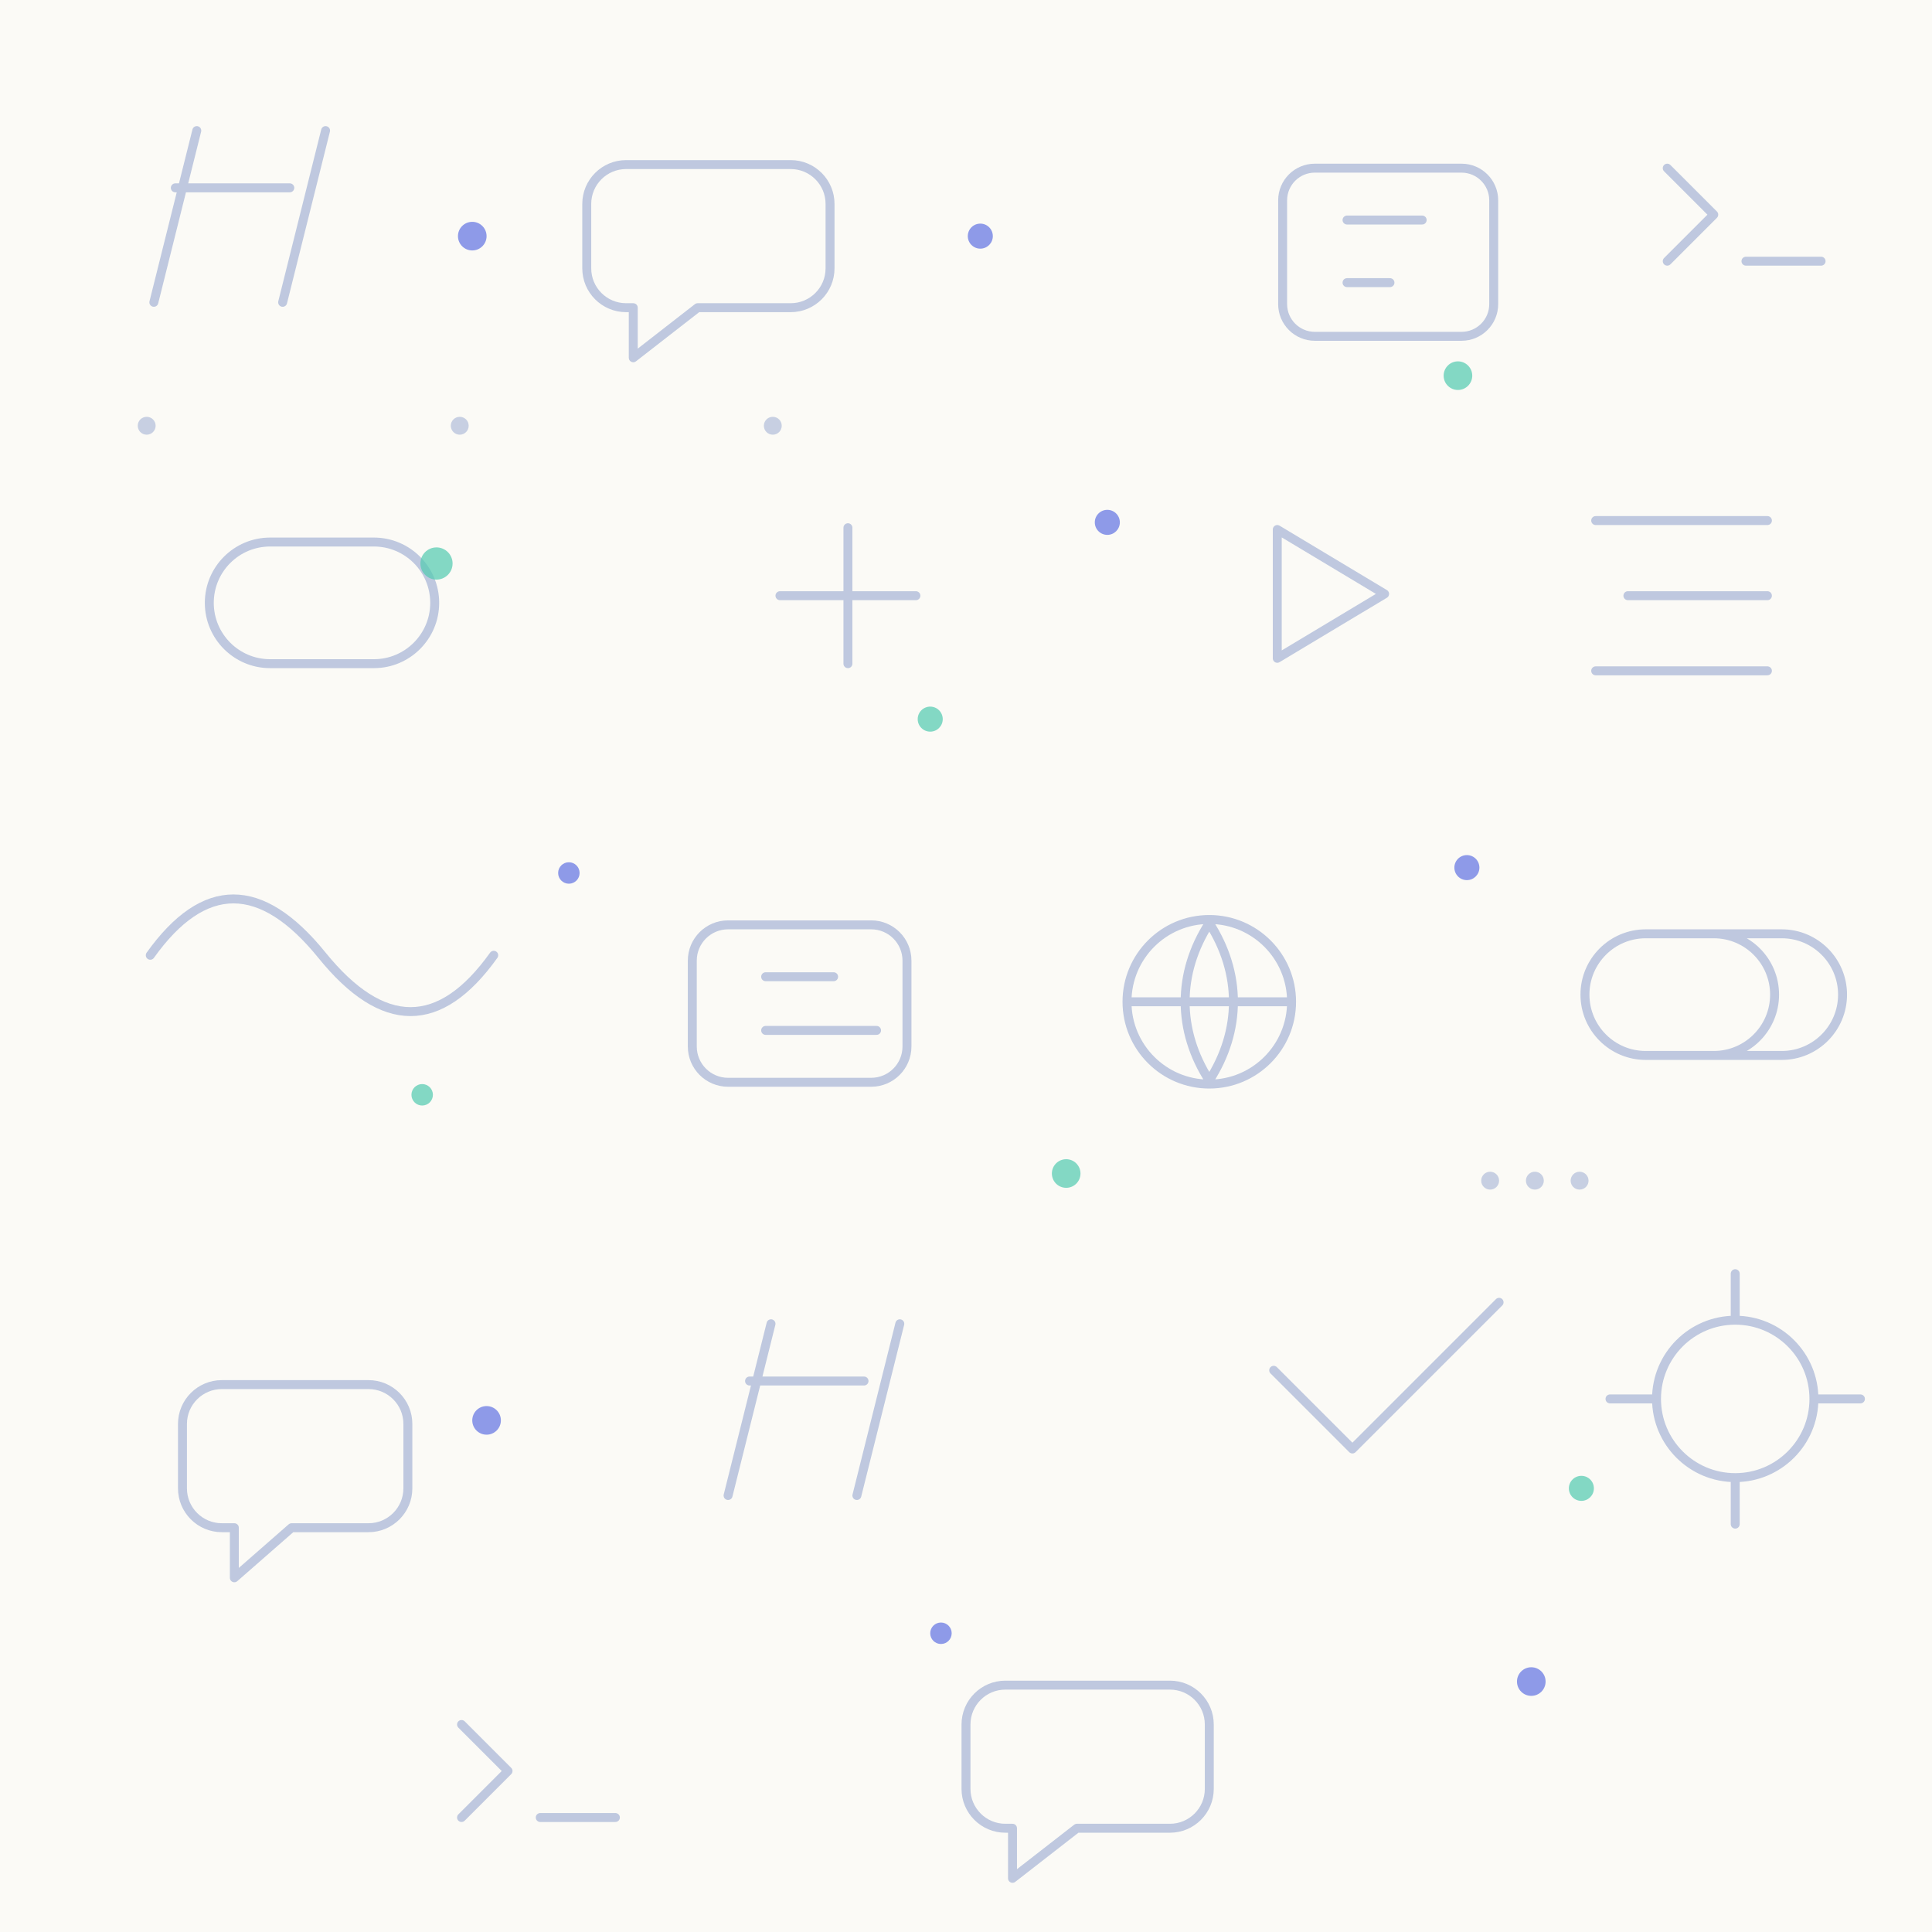
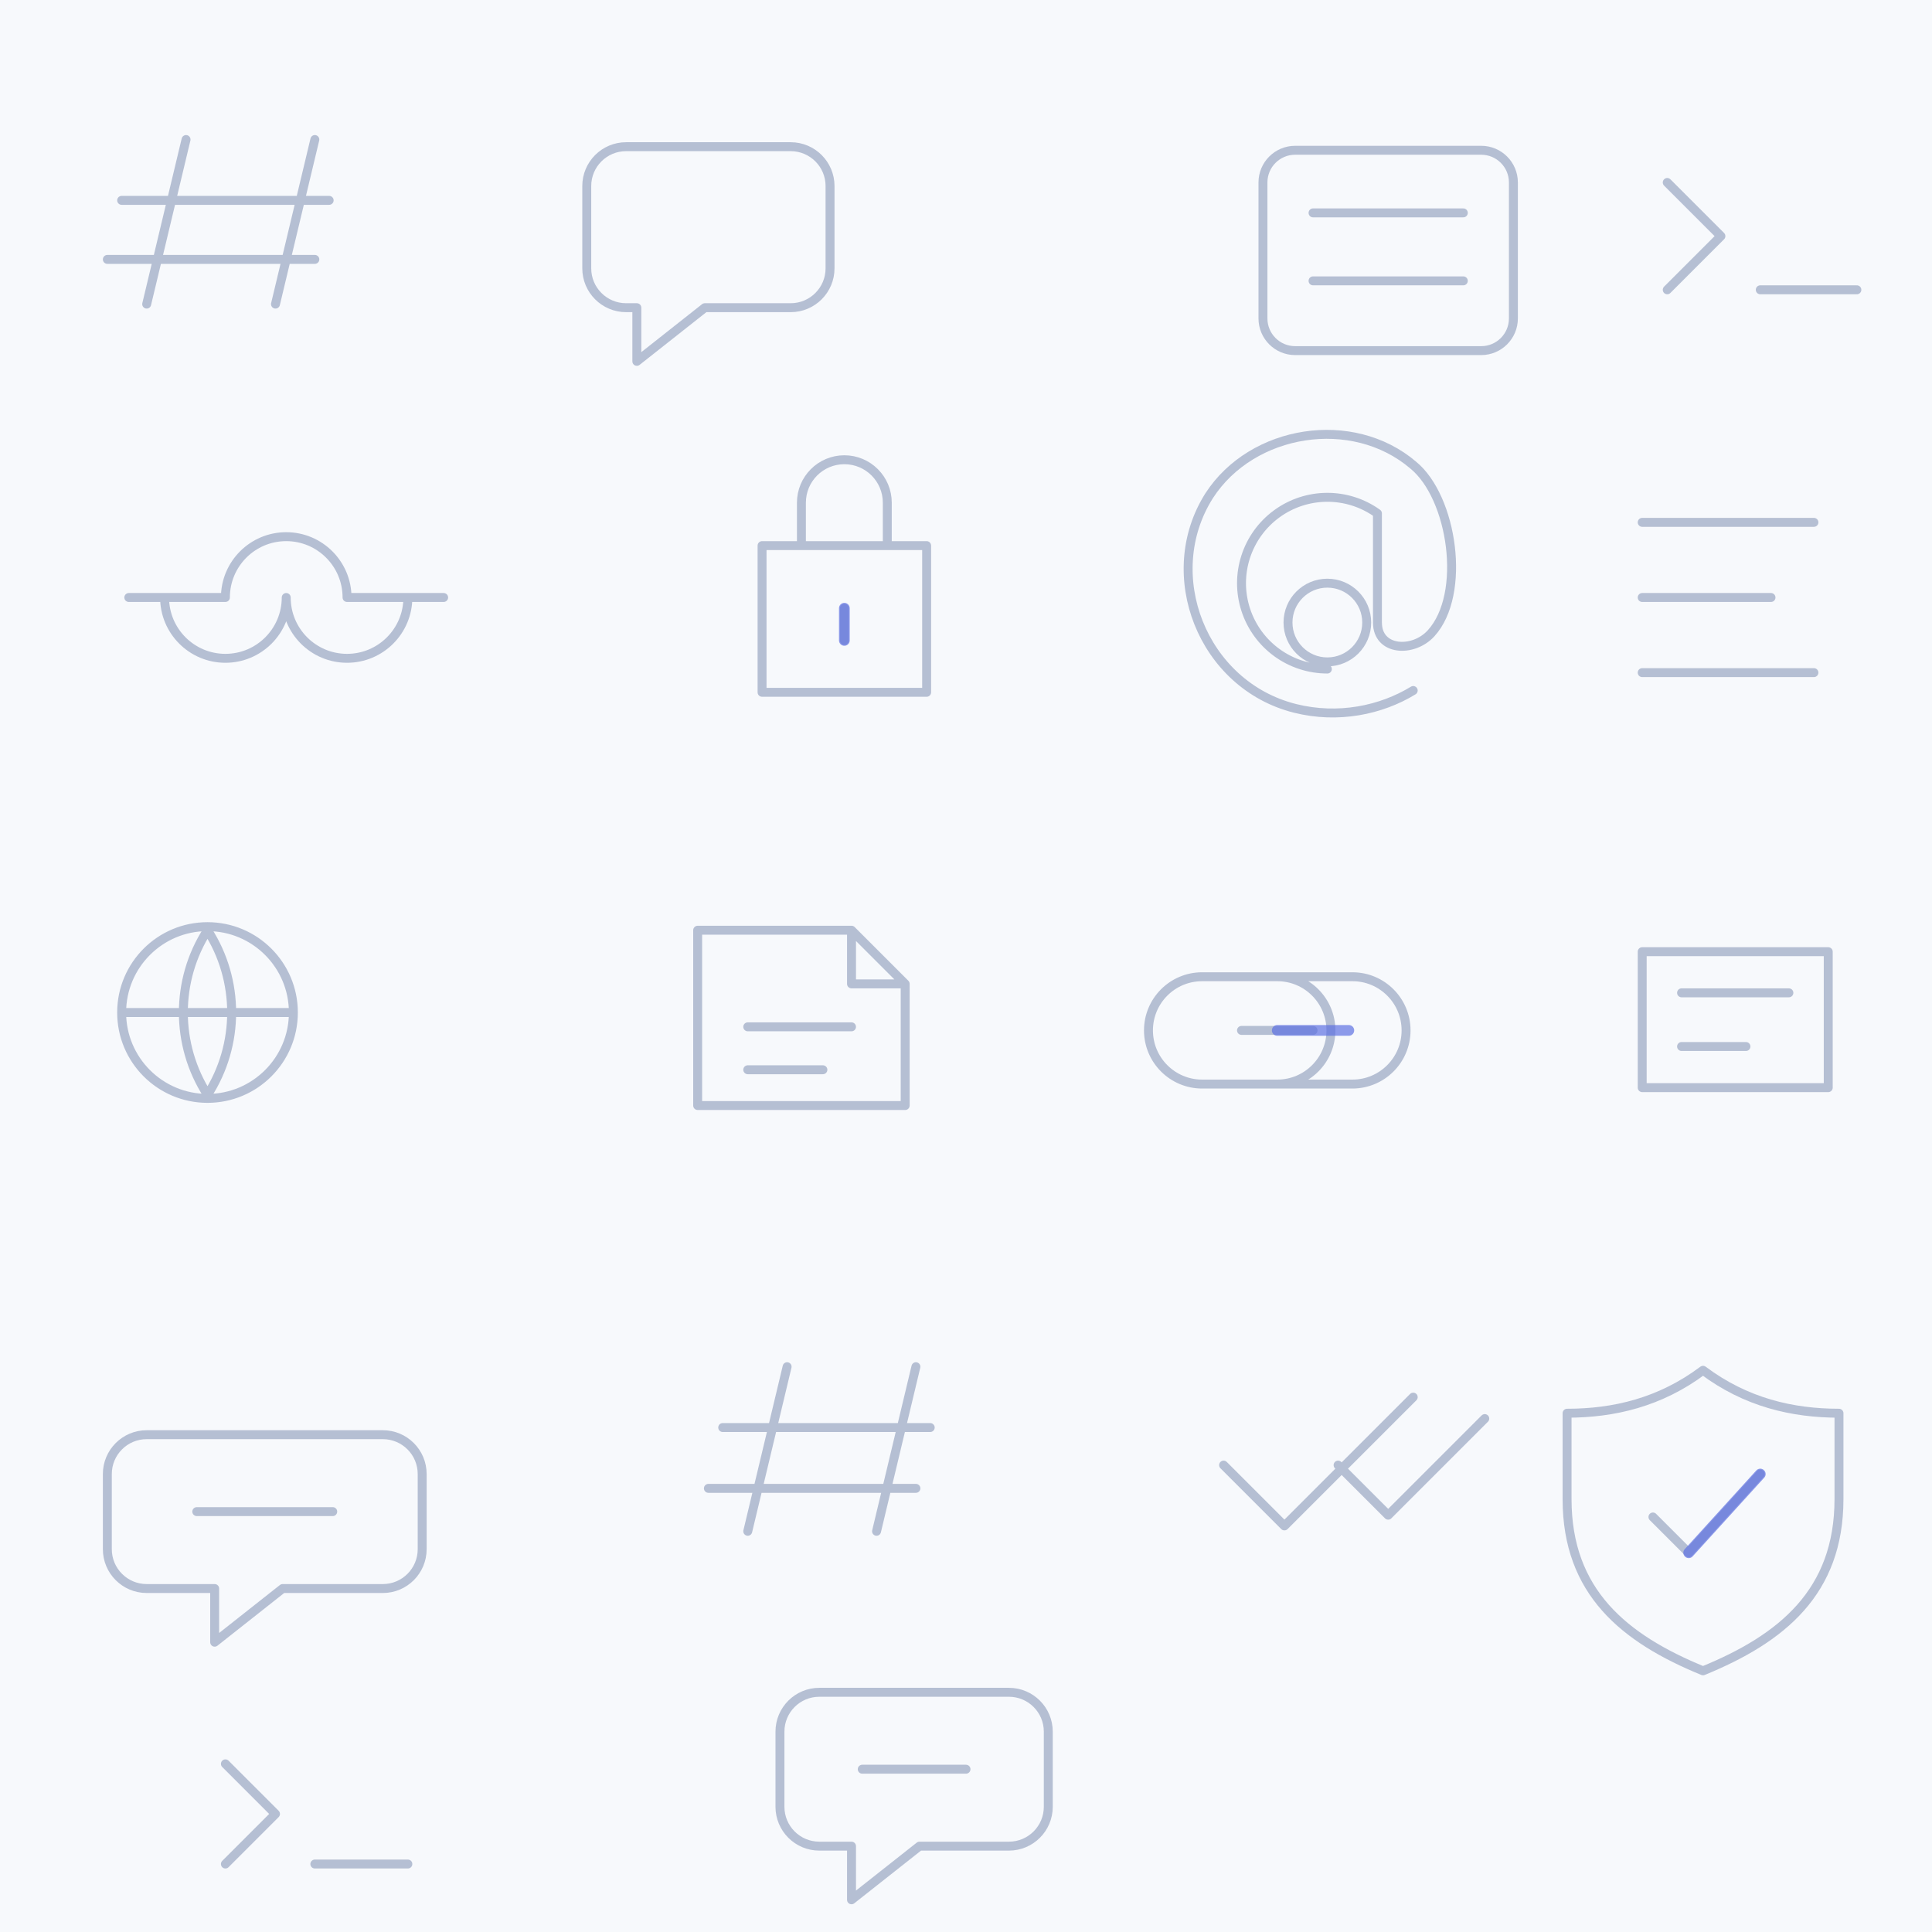
<svg xmlns="http://www.w3.org/2000/svg" viewBox="0 0 1080 1080" role="img" aria-label="IRC classic light chat wallpaper pattern">
-   <rect width="1080" height="1080" fill="#fbfaf6" />
-   <g fill="none" stroke="#9cacd1" stroke-width="5" stroke-linecap="round" stroke-linejoin="round" opacity=".64">
-     <path d="M98 105h64m-52-32-24 96m96-96-24 96" />
-     <path d="M350 92h92a22 22 0 0 1 22 22v36a22 22 0 0 1-22 22h-52l-36 28v-28h-4a22 22 0 0 1-22-22v-36a22 22 0 0 1 22-22z" />
-     <path d="M735 94h82a18 18 0 0 1 18 18v58a18 18 0 0 1-18 18h-82a18 18 0 0 1-18-18v-58a18 18 0 0 1 18-18zm18 29h42m-42 35h24" />
-     <path d="M932 94l26 26-26 26m44 0h42" />
-     <path d="M151 303a34 34 0 1 0 0 68h58a34 34 0 1 0 0-68h-58z" />
-     <path d="M474 295v76m-38-38h76" />
-     <path d="M714 296l60 36-60 36v-72z" />
-     <path d="M892 291h96m-78 42h78m-96 42h96" />
-     <path d="M84 534c30-42 62-42 96 0s66 42 96 0" />
-     <path d="M407 517h80a20 20 0 0 1 20 20v48a20 20 0 0 1-20 20h-80a20 20 0 0 1-20-20v-48a20 20 0 0 1 20-20zm21 29h38m-38 30h62" />
-     <path d="M676 514a46 46 0 1 0 0 92 46 46 0 0 0 0-92zm-44 46h88m-44-44c18 28 18 60 0 88m0-88c-18 28-18 60 0 88" />
-     <path d="M920 522h38a34 34 0 0 1 0 68h-38a34 34 0 0 1 0-68zm38 0h38a34 34 0 0 1 0 68h-38" />
-     <path d="M124 774h82a22 22 0 0 1 22 22v36a22 22 0 0 1-22 22h-43l-32 28v-28h-7a22 22 0 0 1-22-22v-36a22 22 0 0 1 22-22z" />
-     <path d="M419 772h64m-52-32-24 96m96-96-24 96" />
-     <path d="M712 766l44 44 82-82" />
-     <path d="M926 782a44 44 0 1 0 88 0 44 44 0 0 0-88 0zm44-70v26m0 88v26m-70-70h26m88 0h26" />
-     <path d="M258 964l26 26-26 26m44 0h42" />
-     <path d="M562 942h92a22 22 0 0 1 22 22v36a22 22 0 0 1-22 22h-52l-36 28v-28h-4a22 22 0 0 1-22-22v-36a22 22 0 0 1 22-22z" />
+   <rect width="1080" height="1080" fill="#f7f9fc" />
+   <g fill="none" stroke="#8392b3" stroke-width="5" stroke-linecap="round" stroke-linejoin="round" opacity=".56">
+     <path d="M104 78 82 170m94-92-22 92M68 112h116M60 145h116" />
+     <path d="M350 82h92a22 22 0 0 1 22 22v46a22 22 0 0 1-22 22h-48l-38 30v-30h-6a22 22 0 0 1-22-22v-46a22 22 0 0 1 22-22z" />
+     <path d="M724 84h104a18 18 0 0 1 18 18v76a18 18 0 0 1-18 18H724a18 18 0 0 1-18-18v-76a18 18 0 0 1 18-18zm10 35h84m-84 38h84" />
+     <path d="m932 102 30 30-30 30m52 0h54" />
+     <path d="M72 334h54m0 0a34 34 0 0 1 68 0m0 0h54m-156 0a34 34 0 0 0 68 0m0 0a34 34 0 0 0 68 0" />
+     <path d="M426 305h92v82h-92zm22 0v-24a24 24 0 0 1 48 0v24m-24 35v18" />
+     <path d="M742 374a48 48 0 1 1 28-87v61c0 16 20 17 30 6 20-22 12-76-10-94-34-29-90-20-114 17-28 44-4 106 48 119 24 6 48 1 66-10m-48-60a22 22 0 1 0 0 44 22 22 0 0 0 0-44z" />
+     <path d="M918 292h96m-96 42h72m-72 42h96" />
+     <path d="M116 518a48 48 0 1 0 0 96 48 48 0 0 0 0-96zm-46 48h92m-46-46c18 28 18 64 0 92m0-92c-18 28-18 64 0 92" />
+     <path d="M390 520h86l30 30v68H390zm86 0v30h30m-88 24h58m-58 24h42" />
+     <path d="M672 546h42a30 30 0 0 1 0 60h-42a30 30 0 0 1 0-60zm42 0h42a30 30 0 0 1 0 60h-42m-20-30h40" />
+     <path d="M918 532h104v76H918zM940 555h60m-60 30h36" />
+     <path d="M82 802h132a22 22 0 0 1 22 22v42a22 22 0 0 1-22 22h-56l-38 30v-30H82a22 22 0 0 1-22-22v-42a22 22 0 0 1 22-22zm28 43h76" />
+     <path d="M440 764 418 856m94-92-22 92m-86-58h116m-124 34h116" />
+     <path d="m684 819 34 34 72-72m-42 38 28 28 54-54" />
+     <path d="M952 766c24 18 50 24 76 24v48c0 52-32 78-76 96-44-18-76-44-76-96v-48c26 0 52-6 76-24zm-28 82 20 20 40-44" />
+     <path d="m126 986 28 28-28 28m50 0h52" />
+     <path d="M458 946h106a22 22 0 0 1 22 22v42a22 22 0 0 1-22 22h-50l-38 30v-30h-18a22 22 0 0 1-22-22v-42a22 22 0 0 1 22-22zm24 43h58" />
  </g>
-   <g fill="#5b6ee1" opacity=".68">
-     <circle cx="264" cy="132" r="8" />
-     <circle cx="548" cy="132" r="7" />
-     <circle cx="619" cy="292" r="7" />
-     <circle cx="318" cy="488" r="6" />
-     <circle cx="820" cy="485" r="7" />
-     <circle cx="272" cy="794" r="8" />
-     <circle cx="526" cy="913" r="6" />
-     <circle cx="856" cy="940" r="8" />
-   </g>
-   <g fill="#55cbb2" opacity=".72">
-     <circle cx="244" cy="315" r="9" />
-     <circle cx="520" cy="402" r="7" />
-     <circle cx="815" cy="210" r="8" />
-     <circle cx="236" cy="612" r="6" />
-     <circle cx="596" cy="656" r="8" />
-     <circle cx="884" cy="832" r="7" />
-   </g>
-   <g fill="#9cacd1" opacity=".55">
-     <circle cx="82" cy="238" r="5" />
-     <circle cx="257" cy="238" r="5" />
-     <circle cx="432" cy="238" r="5" />
-     <circle cx="833" cy="660" r="5" />
-     <circle cx="858" cy="660" r="5" />
-     <circle cx="883" cy="660" r="5" />
+   <g fill="none" stroke="#5b6ee1" stroke-width="6" stroke-linecap="round" stroke-linejoin="round" opacity=".68">
+     <path d="M472 340v18m242 218h40M944 868l40-44" />
  </g>
</svg>
